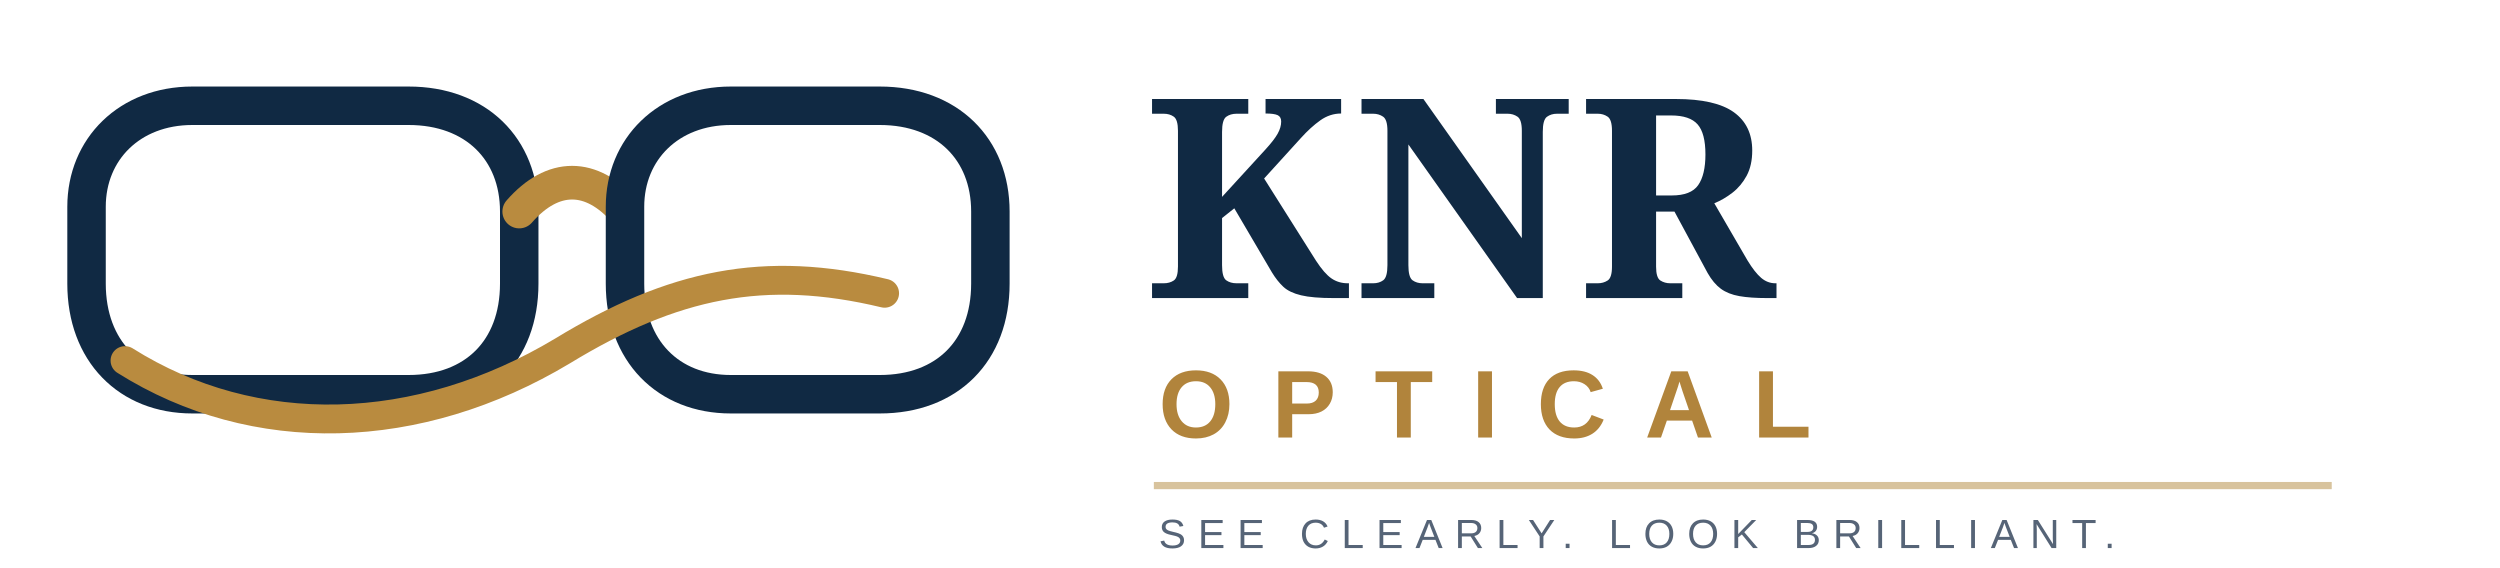
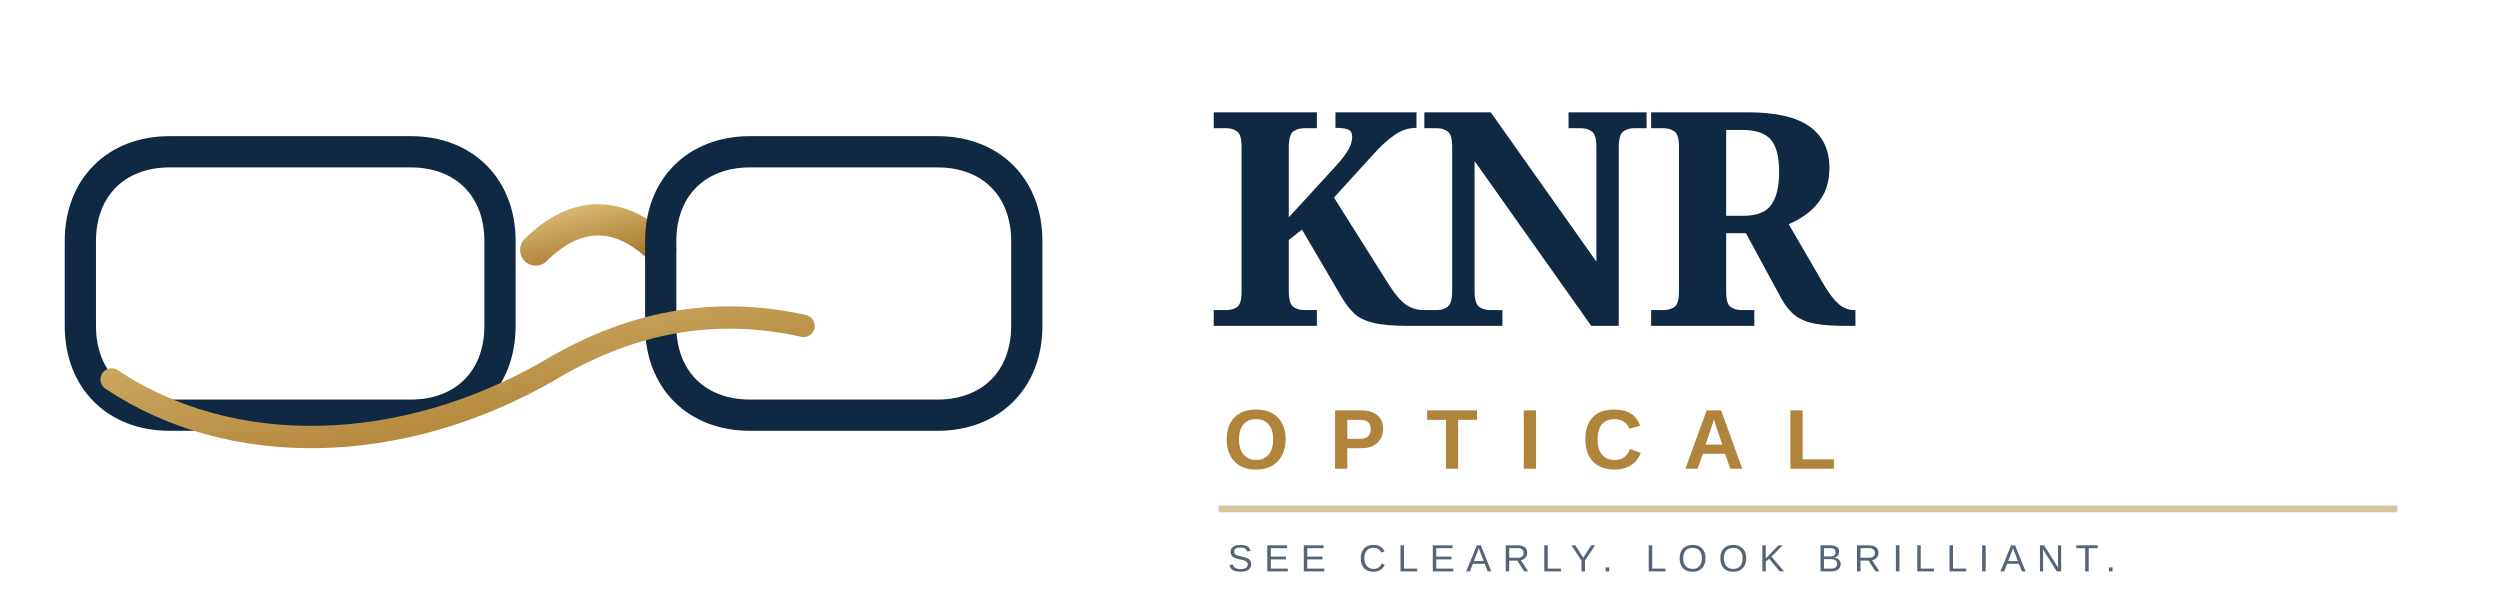
- <svg xmlns="http://www.w3.org/2000/svg" viewBox="0 0 520 118" role="img" aria-labelledby="t d">
-   <g fill="none" stroke-linecap="round" stroke-linejoin="round">
-     <path d="M18 43c0-12 9-21 22-21h45c14 0 23 9 23 22v15c0 14-9 23-23 23H40c-13 0-22-9-22-23V43Z" stroke="#102943" stroke-width="8" />
-     <path d="M108 44c7-8 15-8 22 0" stroke="#b98b3f" stroke-width="7" />
-     <path d="M130 43c0-12 9-21 22-21h31c14 0 23 9 23 22v15c0 14-9 23-23 23h-31c-13 0-22-9-22-23V43Z" stroke="#102943" stroke-width="8" />
-     <path d="M26 75c27 17 61 16 91-2 23-14 42-18 67-12" stroke="#b98b3f" stroke-width="6" />
+ <svg xmlns="http://www.w3.org/2000/svg" viewBox="0 0 560 132" role="img" aria-labelledby="title desc">
+   <defs>
+     <linearGradient id="gold" x1="0" y1="0" x2="1" y2="1">
+       <stop offset="0" stop-color="#d6b36e" />
+       <stop offset="1" stop-color="#a8792c" />
+     </linearGradient>
+   </defs>
+   <g transform="translate(8 19)" fill="none" stroke-linecap="round" stroke-linejoin="round">
+     <path d="M10 35c0-12 8-20 20-20h54c12 0 20 8 20 20v19c0 12-8 20-20 20H30c-12 0-20-8-20-20Z" stroke="#102943" stroke-width="7" />
+     <path d="M112 37c9-9 19-9 28 0" stroke="url(#gold)" stroke-width="7" />
+     <path d="M140 35c0-12 8-20 20-20h42c12 0 20 8 20 20v19c0 12-8 20-20 20h-42c-12 0-20-8-20-20Z" stroke="#102943" stroke-width="7" />
+     <path d="M17 66c27 18 65 17 98-2 20-12 39-14 57-10" stroke="url(#gold)" stroke-width="5" />
  </g>
-   <text x="238" y="62" fill="#102943" font-family="Georgia,serif" font-size="58" font-weight="700" letter-spacing="1">KNR</text>
-   <text x="241" y="91" fill="#b1843c" font-family="Arial,sans-serif" font-size="20" font-weight="700" letter-spacing="8">OPTICAL</text>
-   <path d="M240 101h245" stroke="#d8c39d" stroke-width="1.5" />
-   <text x="241" y="114" fill="#566477" font-family="Arial,sans-serif" font-size="8.5" letter-spacing="2.5">SEE CLEARLY. LOOK BRILLIANT.</text>
+   <text x="270" y="73" fill="#102943" font-family="Georgia,serif" font-size="67" font-weight="700" letter-spacing="-2">KNR</text>
+   <text x="274" y="105" fill="#b1843c" font-family="Arial,sans-serif" font-size="19" font-weight="700" letter-spacing="9">OPTICAL</text>
+   <path d="M273 114h264" stroke="#d8c39d" stroke-width="1.5" />
+   <text x="275" y="128" fill="#566477" font-family="Arial,sans-serif" font-size="8.5" letter-spacing="2.5">SEE CLEARLY. LOOK BRILLIANT.</text>
</svg>
